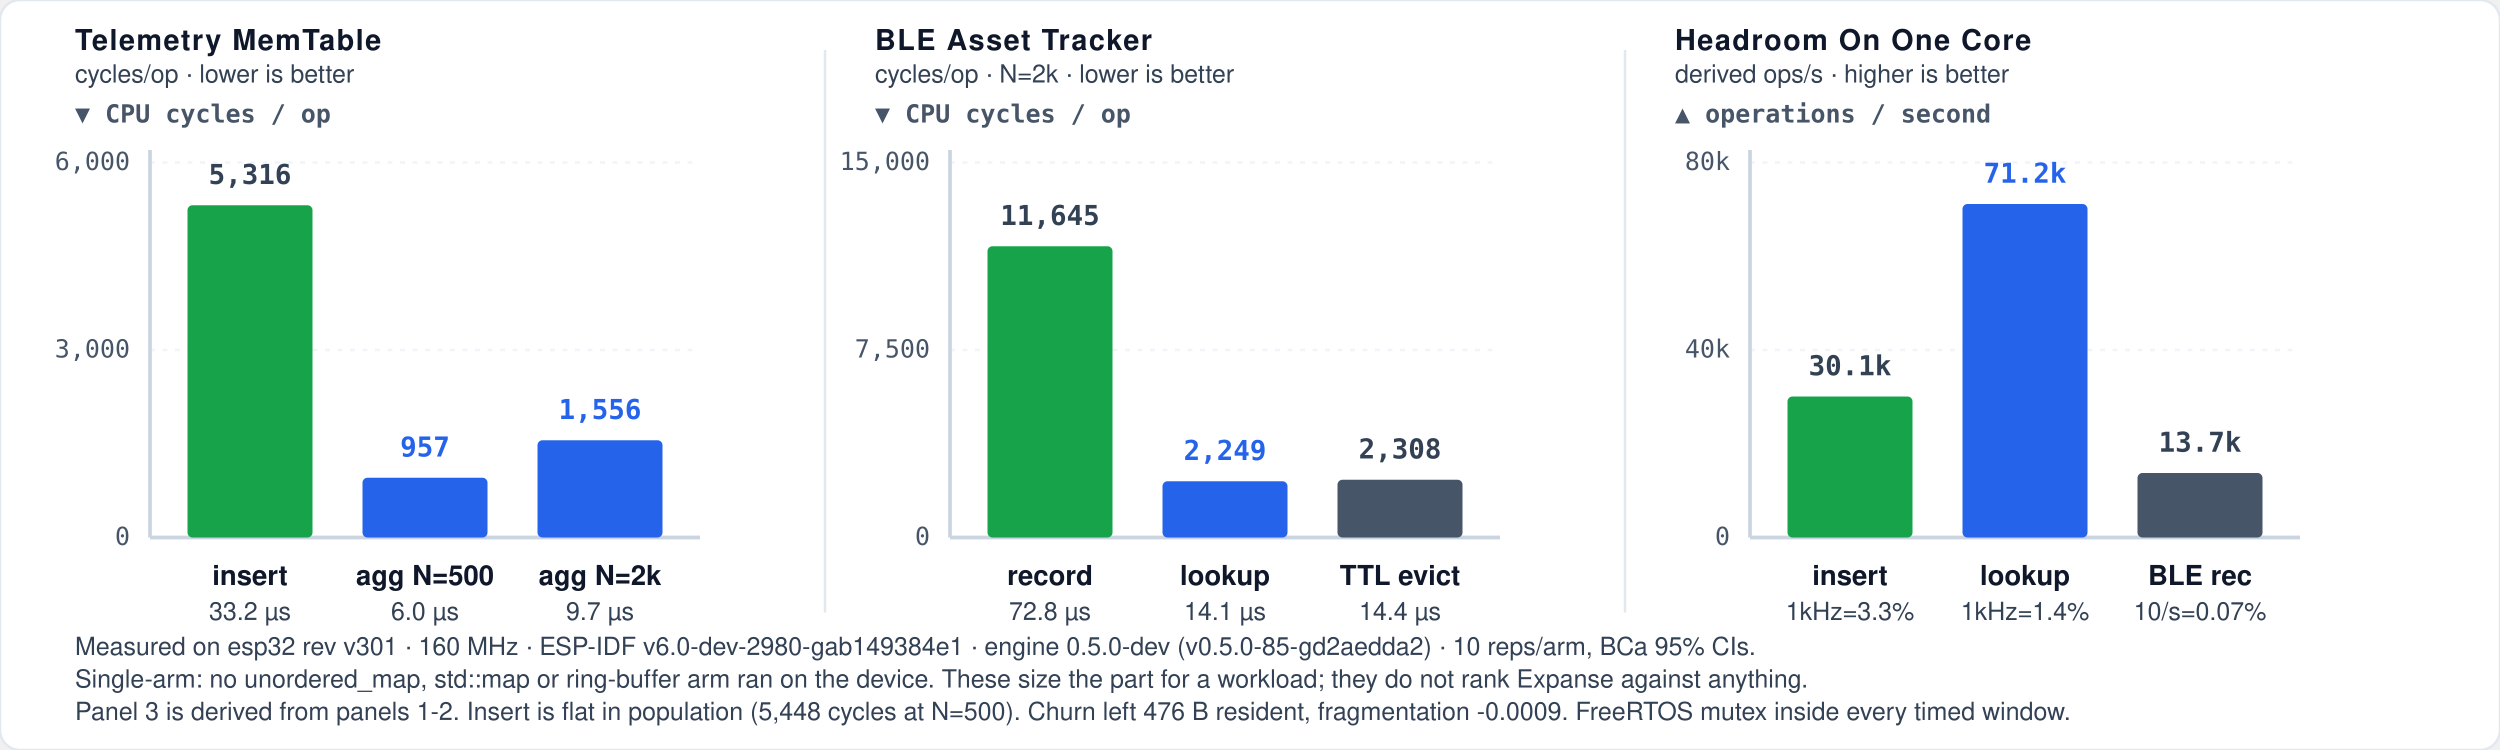
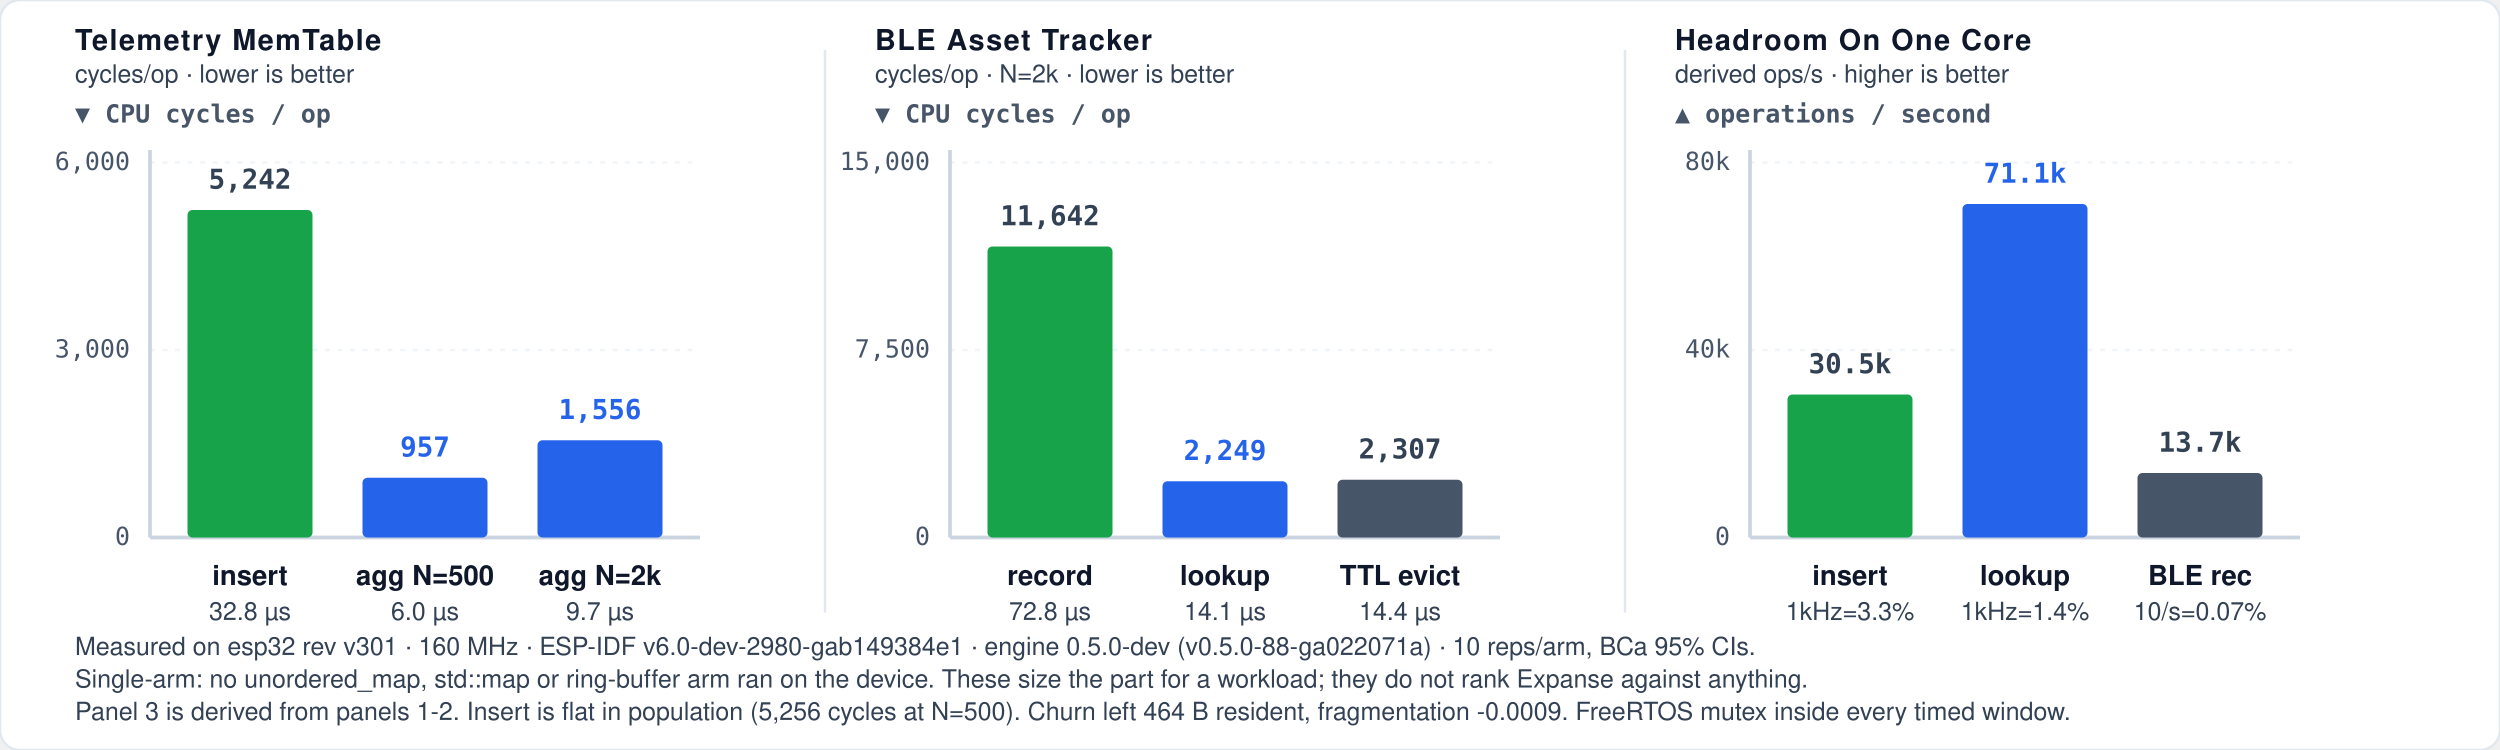
<svg xmlns="http://www.w3.org/2000/svg" viewBox="0 0 1000 300" width="100%" height="100%">
  <defs>
    <style>
      .bg { fill: #ffffff; }
      .border { stroke: #e2e8f0; stroke-width: 1px; fill: none; }
      .grid { stroke: #f1f5f9; stroke-width: 1px; stroke-dasharray: 2,3; }
      .axis { stroke: #cbd5e1; stroke-width: 1.5px; }
      .divider { stroke: #e2e8f0; stroke-width: 1px; }

      .t-chart-title { font-family: -apple-system, BlinkMacSystemFont, "Segoe UI", Helvetica, Arial, sans-serif; font-size: 11.5px; font-weight: 700; letter-spacing: 0.6px; fill: #0f172a; text-transform: uppercase; }
      .t-chart-sub { font-family: -apple-system, BlinkMacSystemFont, "Segoe UI", Helvetica, Arial, sans-serif; font-size: 10px; font-weight: 500; fill: #334155; }
      .t-unit-header { font-family: ui-monospace, SFMono-Regular, Menlo, monospace; font-size: 10px; font-weight: 600; fill: #475569; }
      .t-axis-label { font-family: ui-monospace, SFMono-Regular, Menlo, monospace; font-size: 10px; font-weight: 500; fill: #475569; }
      .t-win { fill: #16a34a; font-weight: 600; }
      .t-bar-label { font-family: -apple-system, BlinkMacSystemFont, "Segoe UI", Helvetica, Arial, sans-serif; font-size: 11px; font-weight: 700; fill: #0f172a; }

      .t-val-accent { font-family: ui-monospace, SFMono-Regular, Menlo, monospace; font-size: 11px; font-weight: 700; fill: #16a34a; text-anchor: middle; }
      .t-val-muted { font-family: ui-monospace, SFMono-Regular, Menlo, monospace; font-size: 11px; font-weight: 600; fill: #334155; text-anchor: middle; }
      .t-val-blue { font-family: ui-monospace, SFMono-Regular, Menlo, monospace; font-size: 11px; font-weight: 600; fill: #2563eb; text-anchor: middle; }

      .b-expanse { fill: #16a34a; }
      .b-hashmap { fill: #2563eb; }
      .b-stdmap { fill: #475569; }

      @media (prefers-color-scheme: dark) {
        :root:not([data-theme="light"]) .bg { fill: #0b1220; }
        :root:not([data-theme="light"]) .border { stroke: #1e293b; }
        :root:not([data-theme="light"]) .grid { stroke: #16233b; }
        :root:not([data-theme="light"]) .axis { stroke: #334155; }
        :root:not([data-theme="light"]) .divider { stroke: #1e293b; }
        :root:not([data-theme="light"]) .t-chart-title { fill: #e2e8f0; }
        :root:not([data-theme="light"]) .t-chart-sub { fill: #94a3b8; }
        :root:not([data-theme="light"]) .t-unit-header, :root:not([data-theme="light"]) .t-axis-label { fill: #64748b; }
        :root:not([data-theme="light"]) .t-bar-label { fill: #e2e8f0; }
        :root:not([data-theme="light"]) .t-val-muted { fill: #94a3b8; }
        :root:not([data-theme="light"]) .t-win { fill: #4ade80; }
        :root:not([data-theme="light"]) .t-val-accent { fill: #4ade80; }
        :root:not([data-theme="light"]) .t-val-blue { fill: #60a5fa; }
        :root:not([data-theme="light"]) .b-expanse { fill: #22c55e; }
        :root:not([data-theme="light"]) .b-hashmap { fill: #3b82f6; }
        :root:not([data-theme="light"]) .b-stdmap { fill: #475569; }
      }
      [data-theme="dark"] .bg, :root[data-theme="dark"] .bg { fill: #0b1220; }
      [data-theme="dark"] .border, :root[data-theme="dark"] .border { stroke: #1e293b; }
      [data-theme="dark"] .grid, :root[data-theme="dark"] .grid { stroke: #16233b; }
      [data-theme="dark"] .axis, :root[data-theme="dark"] .axis { stroke: #334155; }
      [data-theme="dark"] .divider, :root[data-theme="dark"] .divider { stroke: #1e293b; }
      [data-theme="dark"] .t-chart-title, :root[data-theme="dark"] .t-chart-title { fill: #e2e8f0; }
      [data-theme="dark"] .t-chart-sub, :root[data-theme="dark"] .t-chart-sub { fill: #94a3b8; }
      [data-theme="dark"] .t-unit-header, :root[data-theme="dark"] .t-unit-header { fill: #64748b; }
      [data-theme="dark"] .t-axis-label, :root[data-theme="dark"] .t-axis-label { fill: #64748b; }
      [data-theme="dark"] .t-bar-label, :root[data-theme="dark"] .t-bar-label { fill: #e2e8f0; }
      [data-theme="dark"] .t-val-muted, :root[data-theme="dark"] .t-val-muted { fill: #94a3b8; }
      [data-theme="dark"] .t-win, :root[data-theme="dark"] .t-win { fill: #4ade80; }
      [data-theme="dark"] .t-val-accent, :root[data-theme="dark"] .t-val-accent { fill: #4ade80; }
      [data-theme="dark"] .t-val-blue, :root[data-theme="dark"] .t-val-blue { fill: #60a5fa; }
      [data-theme="dark"] .b-expanse, :root[data-theme="dark"] .b-expanse { fill: #22c55e; }
      [data-theme="dark"] .b-hashmap, :root[data-theme="dark"] .b-hashmap { fill: #3b82f6; }
      [data-theme="dark"] .b-stdmap, :root[data-theme="dark"] .b-stdmap { fill: #475569; }
    </style>
  </defs>
  <rect width="100%" height="100%" class="bg" rx="8" />
  <rect width="100%" height="100%" class="border" rx="8" />
  <g transform="translate(30, 20)">
    <text x="0" y="0" class="t-chart-title">Telemetry MemTable</text>
    <text x="0" y="13" class="t-chart-sub">cycles/op · lower is better</text>
    <text x="0" y="29" class="t-unit-header">▼ CPU cycles / op</text>
    <line x1="30" y1="45" x2="250" y2="45" class="grid" />
    <text x="22" y="48" class="t-axis-label" text-anchor="end">6,000</text>
    <line x1="30" y1="120" x2="250" y2="120" class="grid" />
    <text x="22" y="123" class="t-axis-label" text-anchor="end">3,000</text>
    <line x1="30" y1="195" x2="250" y2="195" class="axis" />
    <text x="22" y="198" class="t-axis-label" text-anchor="end">0</text>
    <line x1="30" y1="40" x2="30" y2="195" class="axis" />
-     <rect x="45" y="62.1" width="50" height="132.9" class="b-expanse" rx="2" />
-     <text x="70" y="53.6" class="t-val-muted">5,316</text>
+     <rect x="45" y="64.0" width="50" height="131.0" class="b-expanse" rx="2" />
+     <text x="70" y="55.5" class="t-val-muted">5,242</text>
    <text x="70" y="214" class="t-bar-label" text-anchor="middle">insert</text>
-     <text x="70" y="228" class="t-chart-sub" text-anchor="middle">33.2 µs</text>
+     <text x="70" y="228" class="t-chart-sub" text-anchor="middle">32.8 µs</text>
    <rect x="115" y="171.1" width="50" height="23.9" class="b-hashmap" rx="2" />
    <text x="140" y="162.6" class="t-val-blue">957</text>
    <text x="140" y="214" class="t-bar-label" text-anchor="middle">agg N=500</text>
    <text x="140" y="228" class="t-chart-sub" text-anchor="middle">6.0 µs</text>
    <rect x="185" y="156.1" width="50" height="38.9" class="b-hashmap" rx="2" />
    <text x="210" y="147.6" class="t-val-blue">1,556</text>
    <text x="210" y="214" class="t-bar-label" text-anchor="middle">agg N=2k</text>
    <text x="210" y="228" class="t-chart-sub" text-anchor="middle">9.7 µs</text>
  </g>
  <line x1="330" y1="20" x2="330" y2="245" class="divider" />
  <g transform="translate(350, 20)">
    <text x="0" y="0" class="t-chart-title">BLE Asset Tracker</text>
    <text x="0" y="13" class="t-chart-sub">cycles/op · N=2k · lower is better</text>
    <text x="0" y="29" class="t-unit-header">▼ CPU cycles / op</text>
    <line x1="30" y1="45" x2="250" y2="45" class="grid" />
    <text x="22" y="48" class="t-axis-label" text-anchor="end">15,000</text>
    <line x1="30" y1="120" x2="250" y2="120" class="grid" />
    <text x="22" y="123" class="t-axis-label" text-anchor="end">7,500</text>
    <line x1="30" y1="195" x2="250" y2="195" class="axis" />
    <text x="22" y="198" class="t-axis-label" text-anchor="end">0</text>
    <line x1="30" y1="40" x2="30" y2="195" class="axis" />
-     <rect x="45" y="78.5" width="50" height="116.5" class="b-expanse" rx="2" />
-     <text x="70" y="70.0" class="t-val-muted">11,645</text>
+     <rect x="45" y="78.6" width="50" height="116.4" class="b-expanse" rx="2" />
+     <text x="70" y="70.1" class="t-val-muted">11,642</text>
    <text x="70" y="214" class="t-bar-label" text-anchor="middle">record</text>
    <text x="70" y="228" class="t-chart-sub" text-anchor="middle">72.8 µs</text>
    <rect x="115" y="172.5" width="50" height="22.5" class="b-hashmap" rx="2" />
    <text x="140" y="164.0" class="t-val-blue">2,249</text>
    <text x="140" y="214" class="t-bar-label" text-anchor="middle">lookup</text>
    <text x="140" y="228" class="t-chart-sub" text-anchor="middle">14.1 µs</text>
    <rect x="185" y="171.9" width="50" height="23.1" class="b-stdmap" rx="2" />
-     <text x="210" y="163.4" class="t-val-muted">2,308</text>
+     <text x="210" y="163.4" class="t-val-muted">2,307</text>
    <text x="210" y="214" class="t-bar-label" text-anchor="middle">TTL evict</text>
    <text x="210" y="228" class="t-chart-sub" text-anchor="middle">14.4 µs</text>
  </g>
  <line x1="650" y1="20" x2="650" y2="245" class="divider" />
  <g transform="translate(670, 20)">
    <text x="0" y="0" class="t-chart-title">Headroom On One Core</text>
    <text x="0" y="13" class="t-chart-sub">derived ops/s · higher is better</text>
    <text x="0" y="29" class="t-unit-header">▲ operations / second</text>
    <line x1="30" y1="45" x2="250" y2="45" class="grid" />
    <text x="22" y="48" class="t-axis-label" text-anchor="end">80k</text>
    <line x1="30" y1="120" x2="250" y2="120" class="grid" />
    <text x="22" y="123" class="t-axis-label" text-anchor="end">40k</text>
    <line x1="30" y1="195" x2="250" y2="195" class="axis" />
    <text x="22" y="198" class="t-axis-label" text-anchor="end">0</text>
    <line x1="30" y1="40" x2="30" y2="195" class="axis" />
-     <rect x="45" y="138.6" width="50" height="56.4" class="b-expanse" rx="2" />
-     <text x="70" y="130.1" class="t-val-muted">30.1k</text>
+     <rect x="45" y="137.8" width="50" height="57.2" class="b-expanse" rx="2" />
+     <text x="70" y="129.3" class="t-val-muted">30.5k</text>
    <text x="70" y="214" class="t-bar-label" text-anchor="middle">insert</text>
    <text x="70" y="228" class="t-chart-sub" text-anchor="middle">1kHz=3.3%</text>
    <rect x="115" y="61.6" width="50" height="133.4" class="b-hashmap" rx="2" />
-     <text x="140" y="53.1" class="t-val-blue">71.2k</text>
+     <text x="140" y="53.1" class="t-val-blue">71.1k</text>
    <text x="140" y="214" class="t-bar-label" text-anchor="middle">lookup</text>
    <text x="140" y="228" class="t-chart-sub" text-anchor="middle">1kHz=1.4%</text>
    <rect x="185" y="169.2" width="50" height="25.8" class="b-stdmap" rx="2" />
    <text x="210" y="160.7" class="t-val-muted">13.7k</text>
    <text x="210" y="214" class="t-bar-label" text-anchor="middle">BLE rec</text>
    <text x="210" y="228" class="t-chart-sub" text-anchor="middle">10/s=0.07%</text>
  </g>
-   <text x="30" y="262" class="t-chart-sub">Measured on esp32 rev v301 · 160 MHz · ESP-IDF v6.0-dev-2980-gab149384e1 · engine 0.5.0-dev (v0.5.0-85-gd2aedda2) · 10 reps/arm, BCa 95% CIs.</text>
+   <text x="30" y="262" class="t-chart-sub">Measured on esp32 rev v301 · 160 MHz · ESP-IDF v6.0-dev-2980-gab149384e1 · engine 0.5.0-dev (v0.5.0-88-ga022071a) · 10 reps/arm, BCa 95% CIs.</text>
  <text x="30" y="275" class="t-chart-sub">Single-arm: no unordered_map, std::map or ring-buffer arm ran on the device. These size the part for a workload; they do not rank Expanse against anything.</text>
-   <text x="30" y="288" class="t-chart-sub">Panel 3 is derived from panels 1-2. Insert is flat in population (5,448 cycles at N=500). Churn left 476 B resident, fragmentation -0.0009. FreeRTOS mutex inside every timed window.</text>
+   <text x="30" y="288" class="t-chart-sub">Panel 3 is derived from panels 1-2. Insert is flat in population (5,256 cycles at N=500). Churn left 464 B resident, fragmentation -0.0009. FreeRTOS mutex inside every timed window.</text>
</svg>
